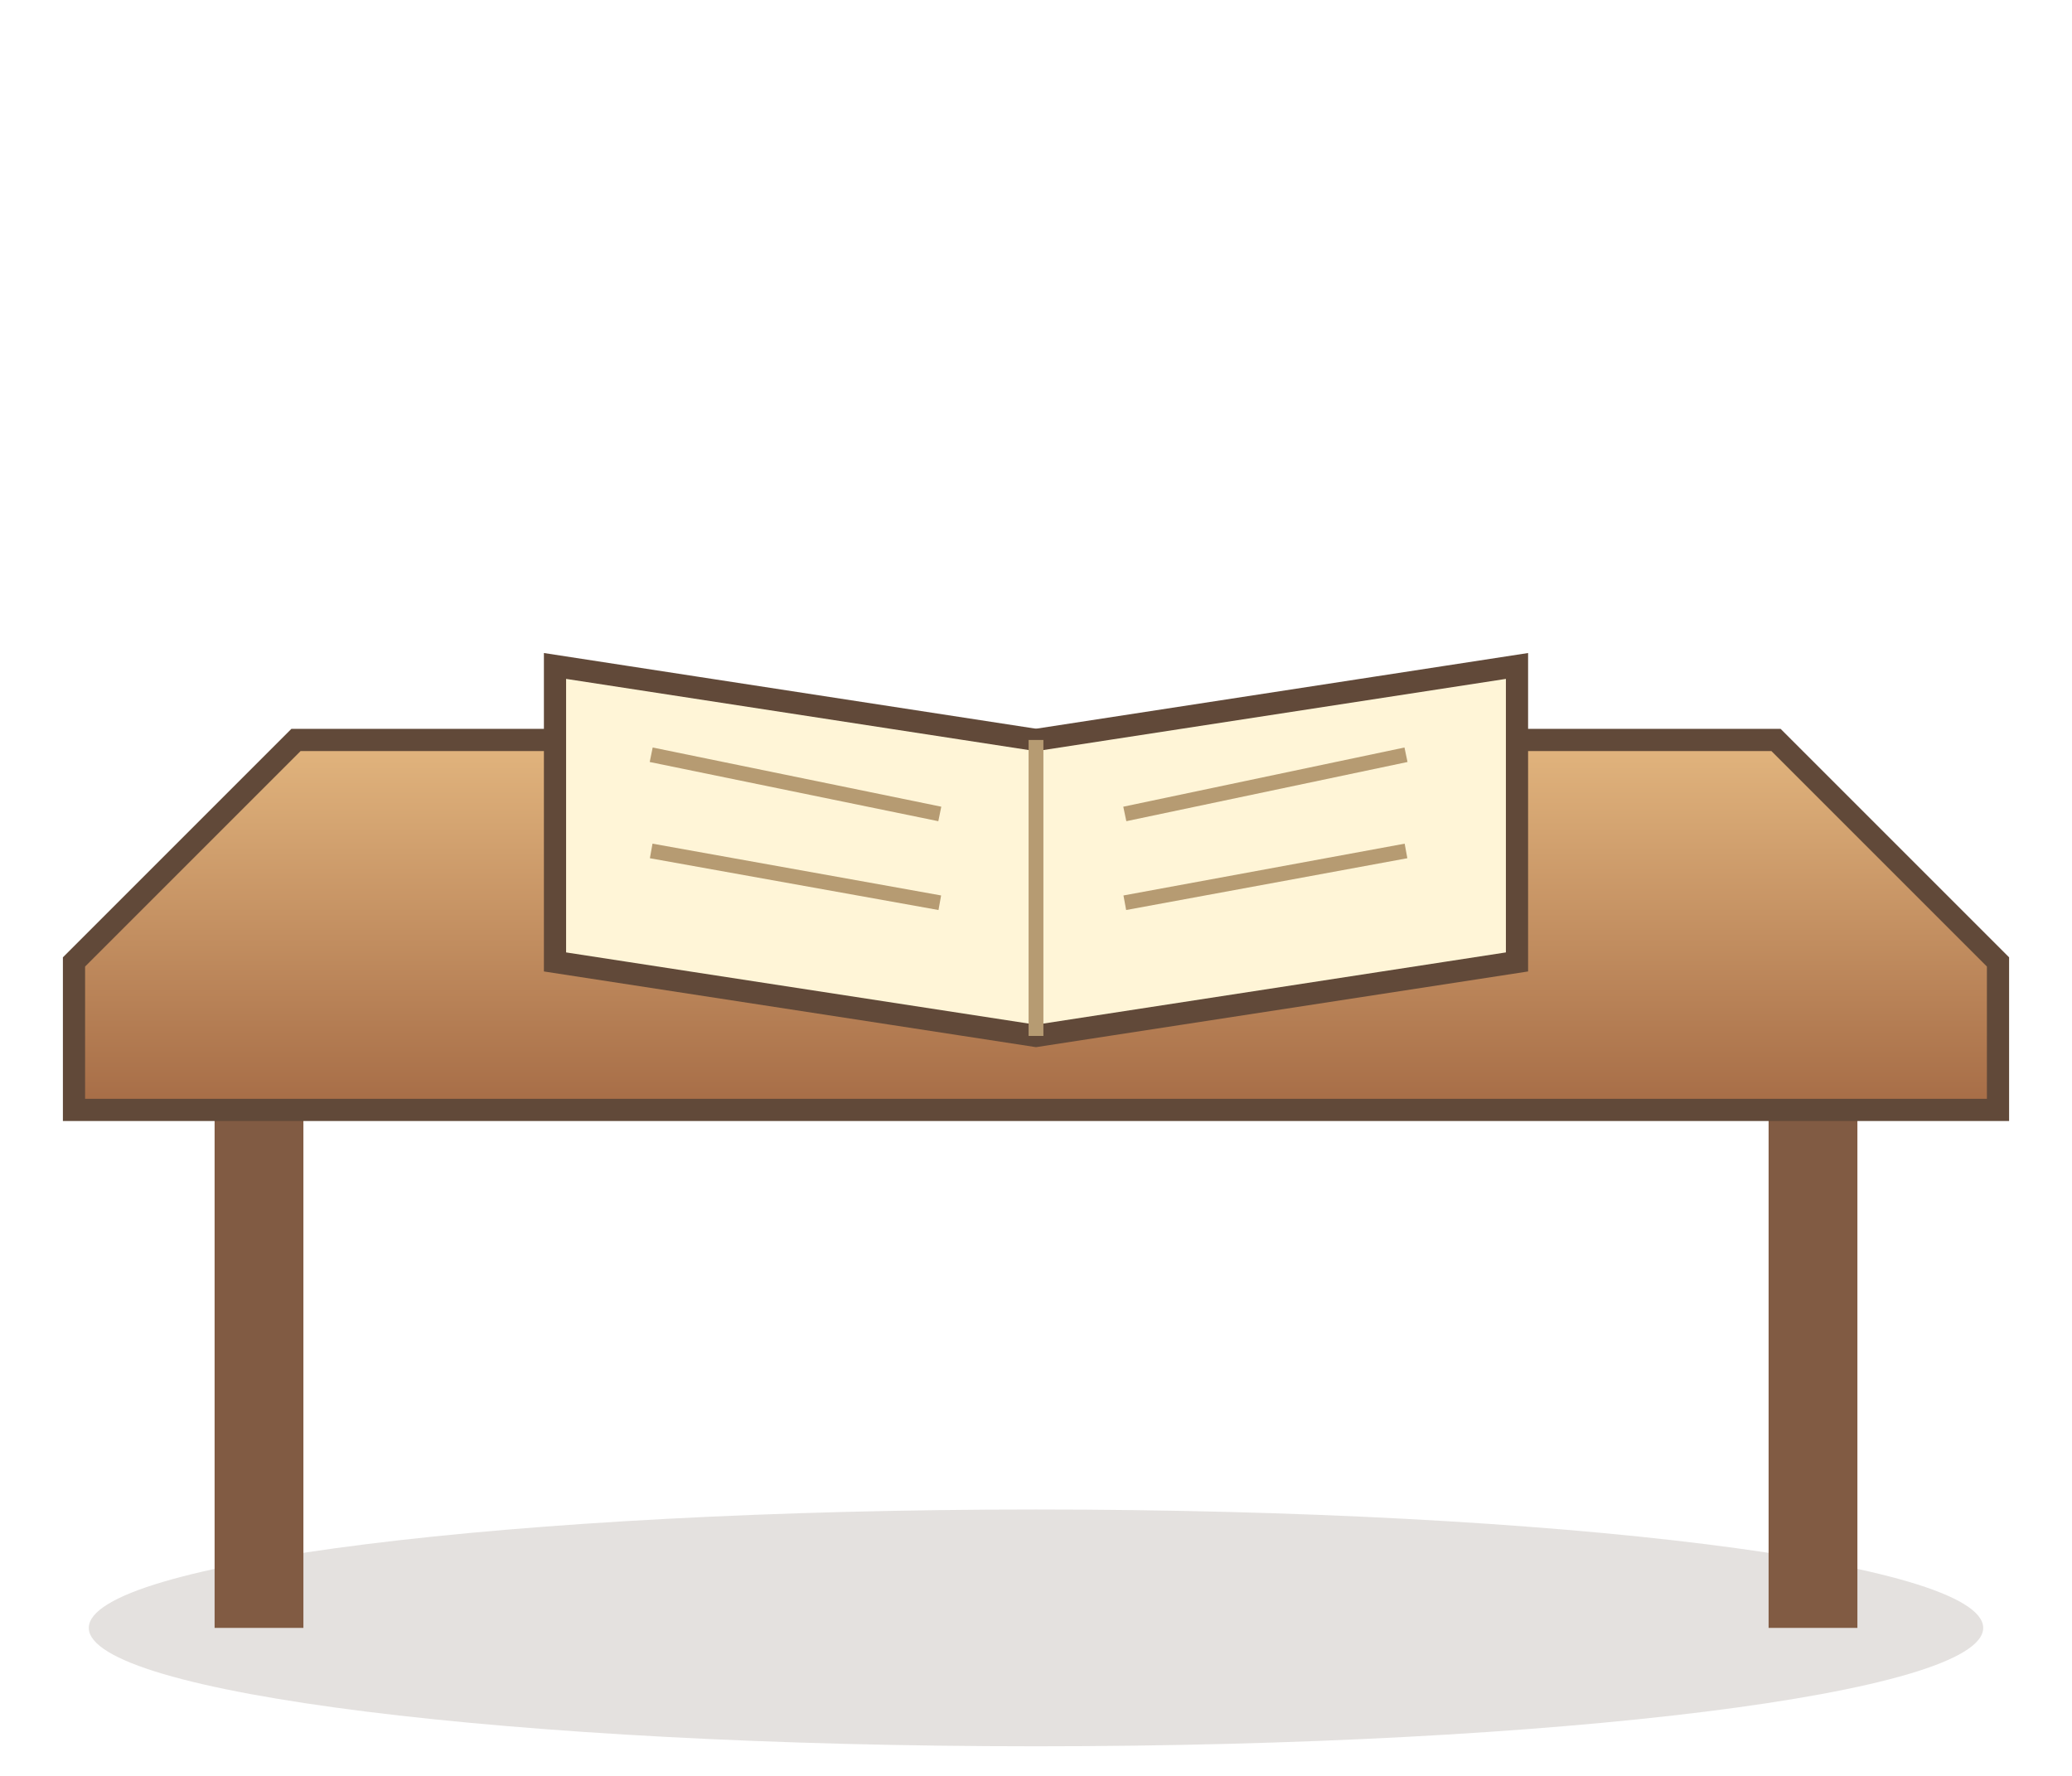
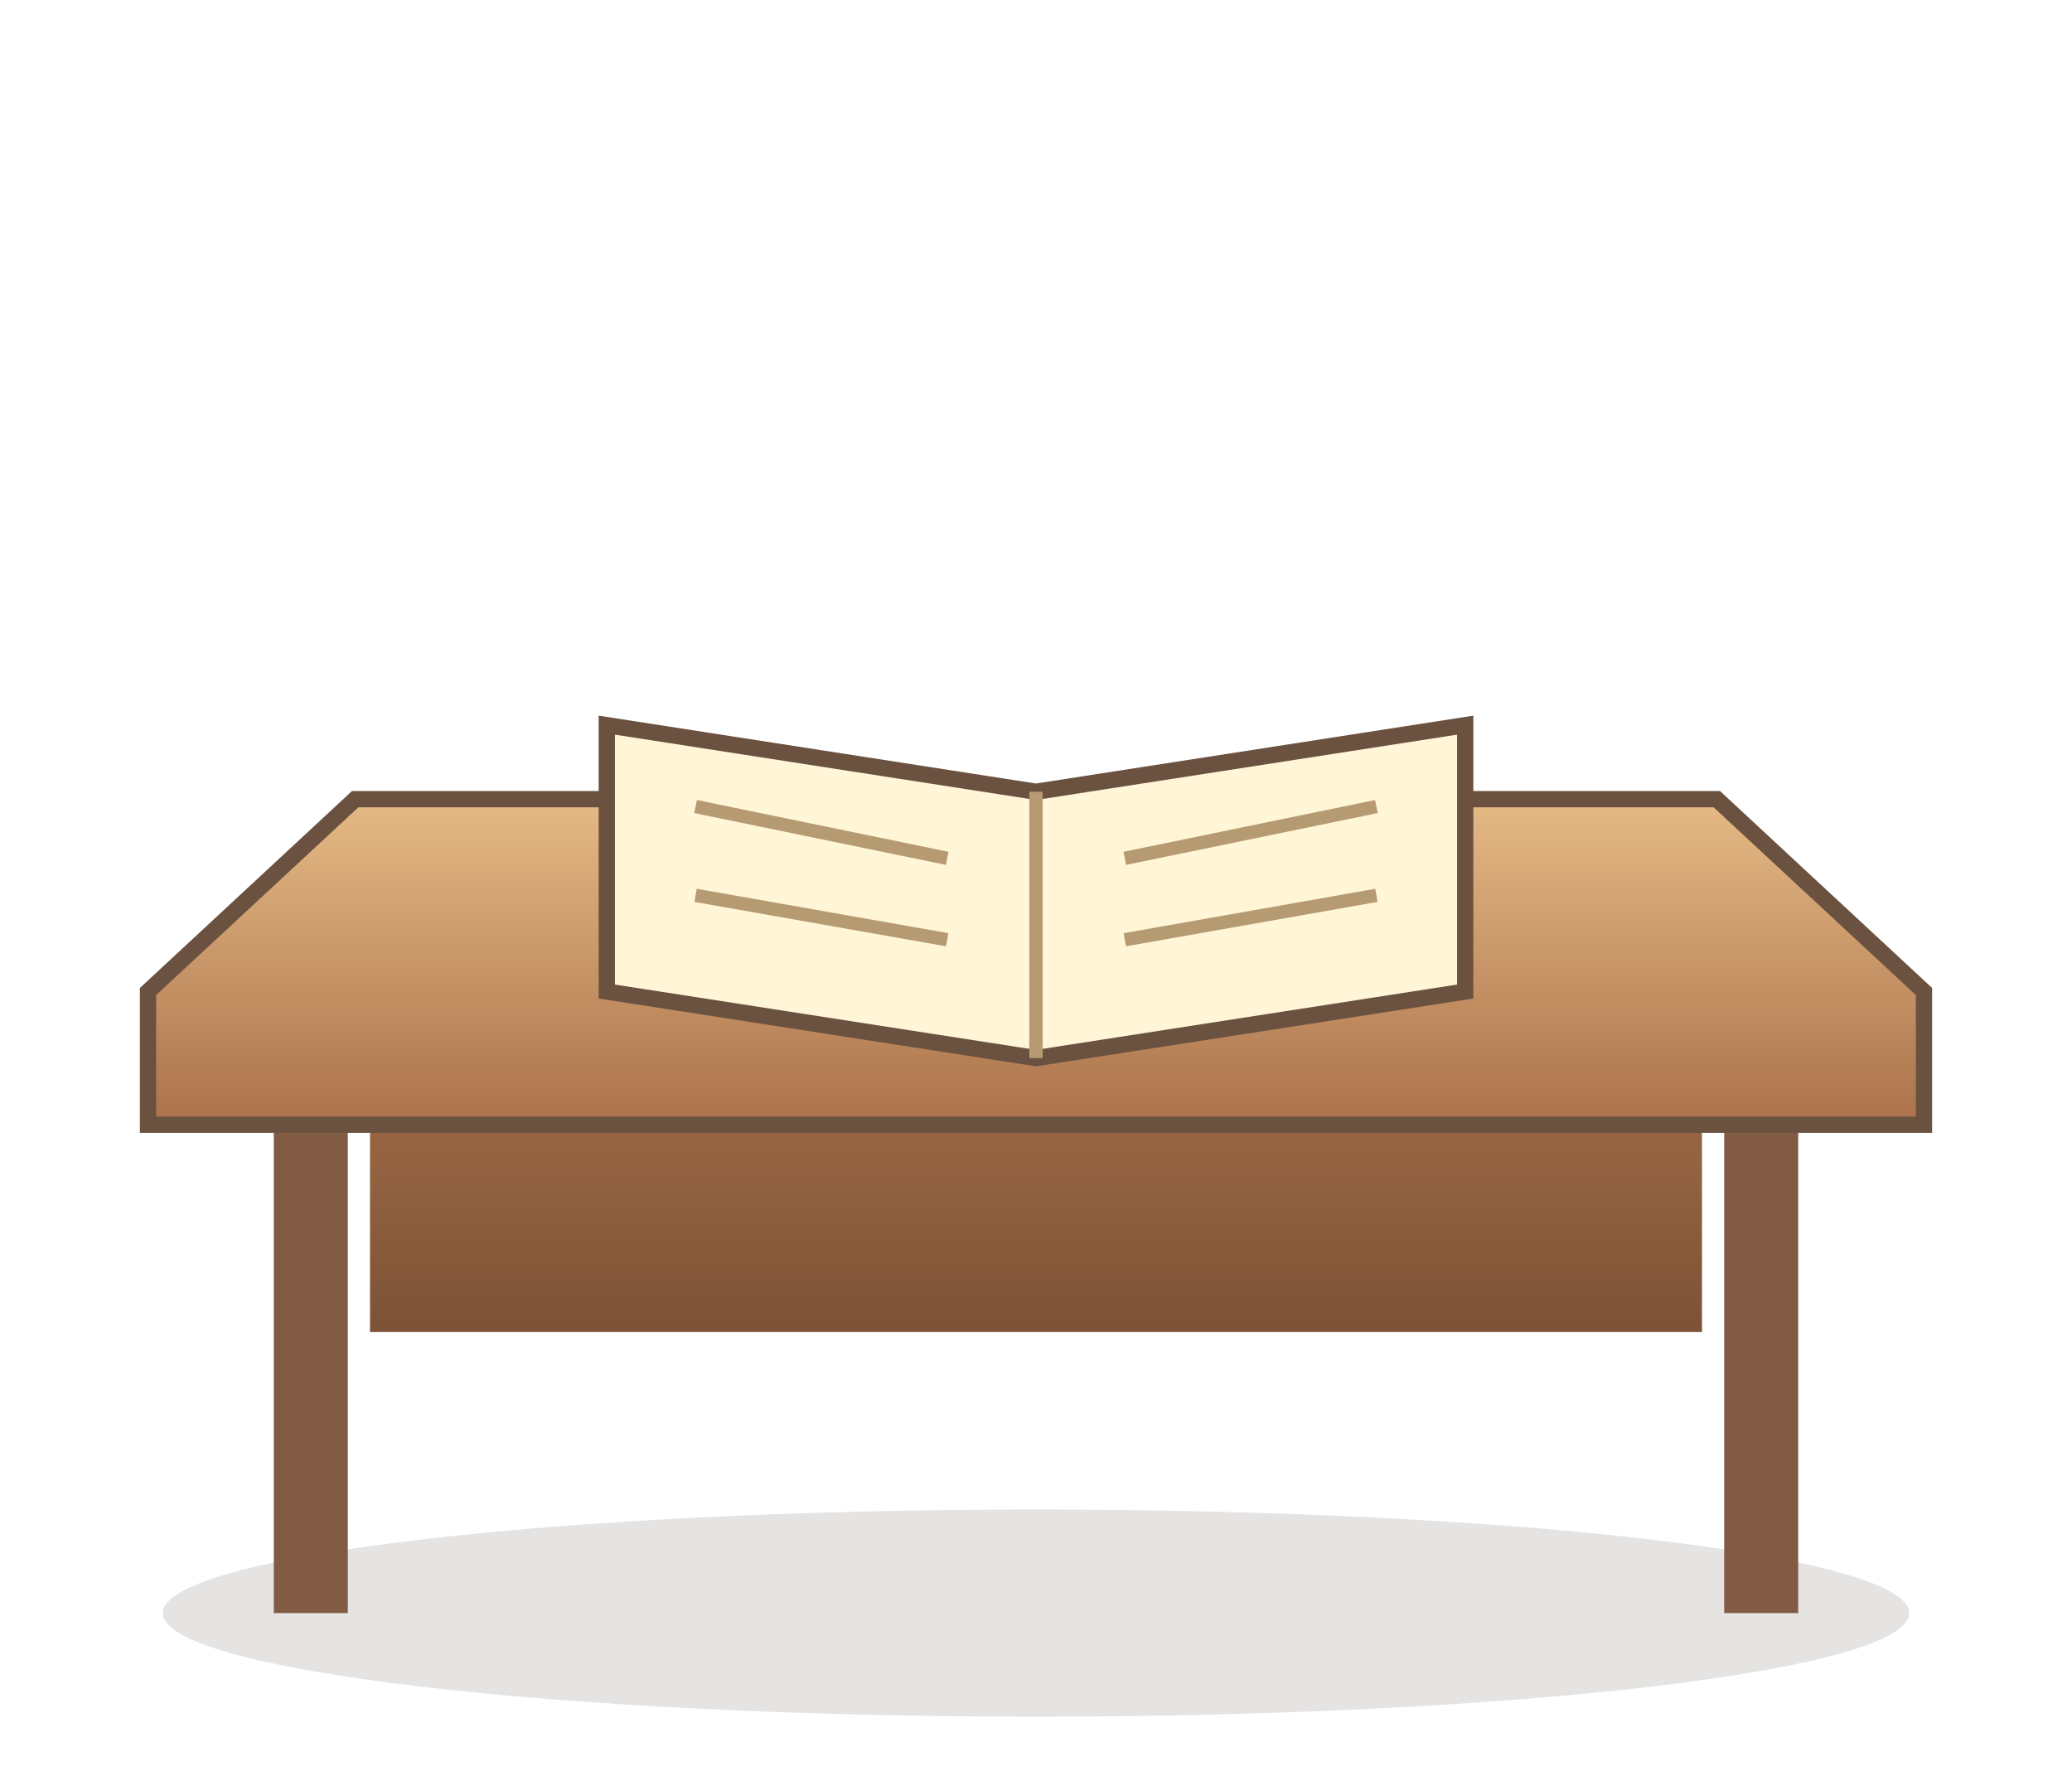
<svg xmlns="http://www.w3.org/2000/svg" viewBox="-140 -200 280 240">
  <defs>
    <linearGradient id="wood" x2="0" y2="1">
-       <stop stop-color="#e2b57e" />
-       <stop offset="1" stop-color="#a66c46" />
+       <stop stop-color="#e5ba85" />
+       <stop offset="1" stop-color="#ab724b" />
+     </linearGradient>
+     <linearGradient id="panel" x2="0" y2="1">
+       <stop stop-color="#9c6946" />
+       <stop offset="1" stop-color="#7d5236" />
    </linearGradient>
    <linearGradient id="screen" x2="0.8" y2="1">
-       <stop stop-color="#243c49" />
-       <stop offset="1" stop-color="#496679" />
+       <stop stop-color="#273e4b" />
+       <stop offset="1" stop-color="#4b697c" />
    </linearGradient>
    <linearGradient id="cloth" x2="0" y2="1">
-       <stop stop-color="#aca98e" />
-       <stop offset="1" stop-color="#686f62" />
+       <stop stop-color="#b2ae94" />
+       <stop offset="1" stop-color="#6c7366" />
    </linearGradient>
  </defs>
  <g>
-     <ellipse cy="20" rx="128" ry="16" fill="#49382b" opacity=".15" stroke="none" />
-     <path d="M-105 -50V20M105 -50V20" stroke="#815b43" stroke-width="12" />
-     <path d="M-130 -70L-100 -100H100L130 -70V-50H-130Z" fill="url(#wood)" stroke="#614939" stroke-width="3" />
-     <path d="M-65 -110L0 -100L65 -110V-70L0 -60L-65 -70Z" fill="#fff5d7" stroke="#614939" stroke-width="3" />
-     <path d="M0 -100V-60M-52 -98L-13 -90M12 -90L50 -98M-52 -85L-13 -78M12 -78L50 -85" stroke="#b69b72" stroke-width="2" />
+     <ellipse cy="18" rx="118" ry="14" fill="#49382b" opacity=".14" stroke="none" />
+     <path d="M-90 -52H90V-20H-90Z" fill="url(#panel)" />
+     <path d="M-98 -48V18M98 -48V18" stroke="#815b43" stroke-width="10" />
+     <path d="M-120 -66L-92 -92H92L120 -66V-48H-120Z" fill="url(#wood)" stroke="#6b5240" stroke-width="2.2" />
+     <path d="M-58 -102L0 -93L58 -102V-66L0 -57L-58 -66Z" fill="#fff5d7" stroke="#6b5240" stroke-width="2.2" />
+     <path d="M0 -93V-57M-46 -91L-12 -84M12 -84L46 -91M-46 -79L-12 -73M12 -73L46 -79" stroke="#b69b72" stroke-width="1.8" />
  </g>
</svg>
